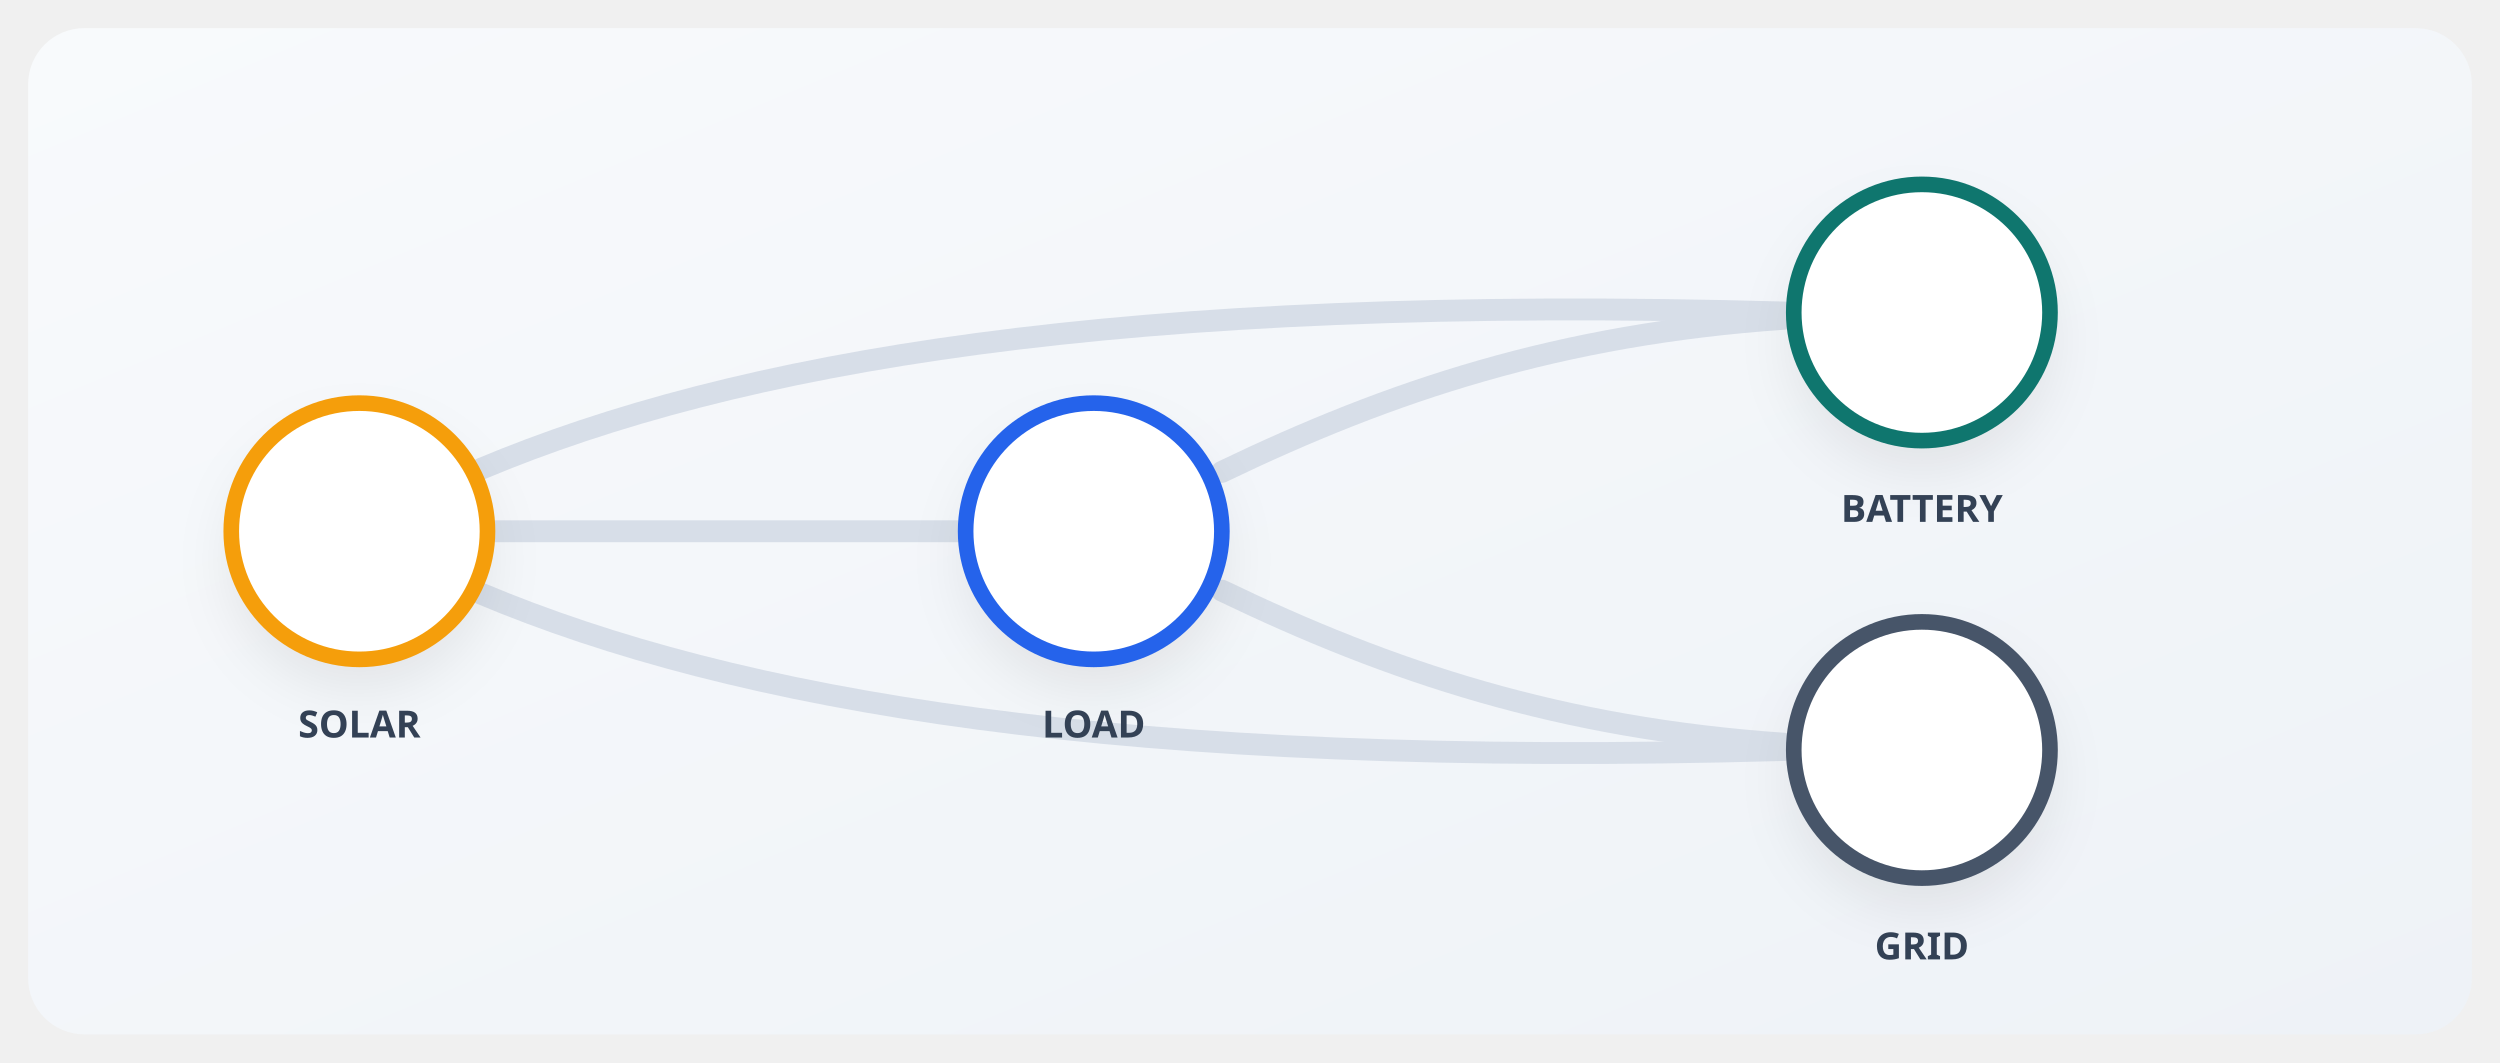
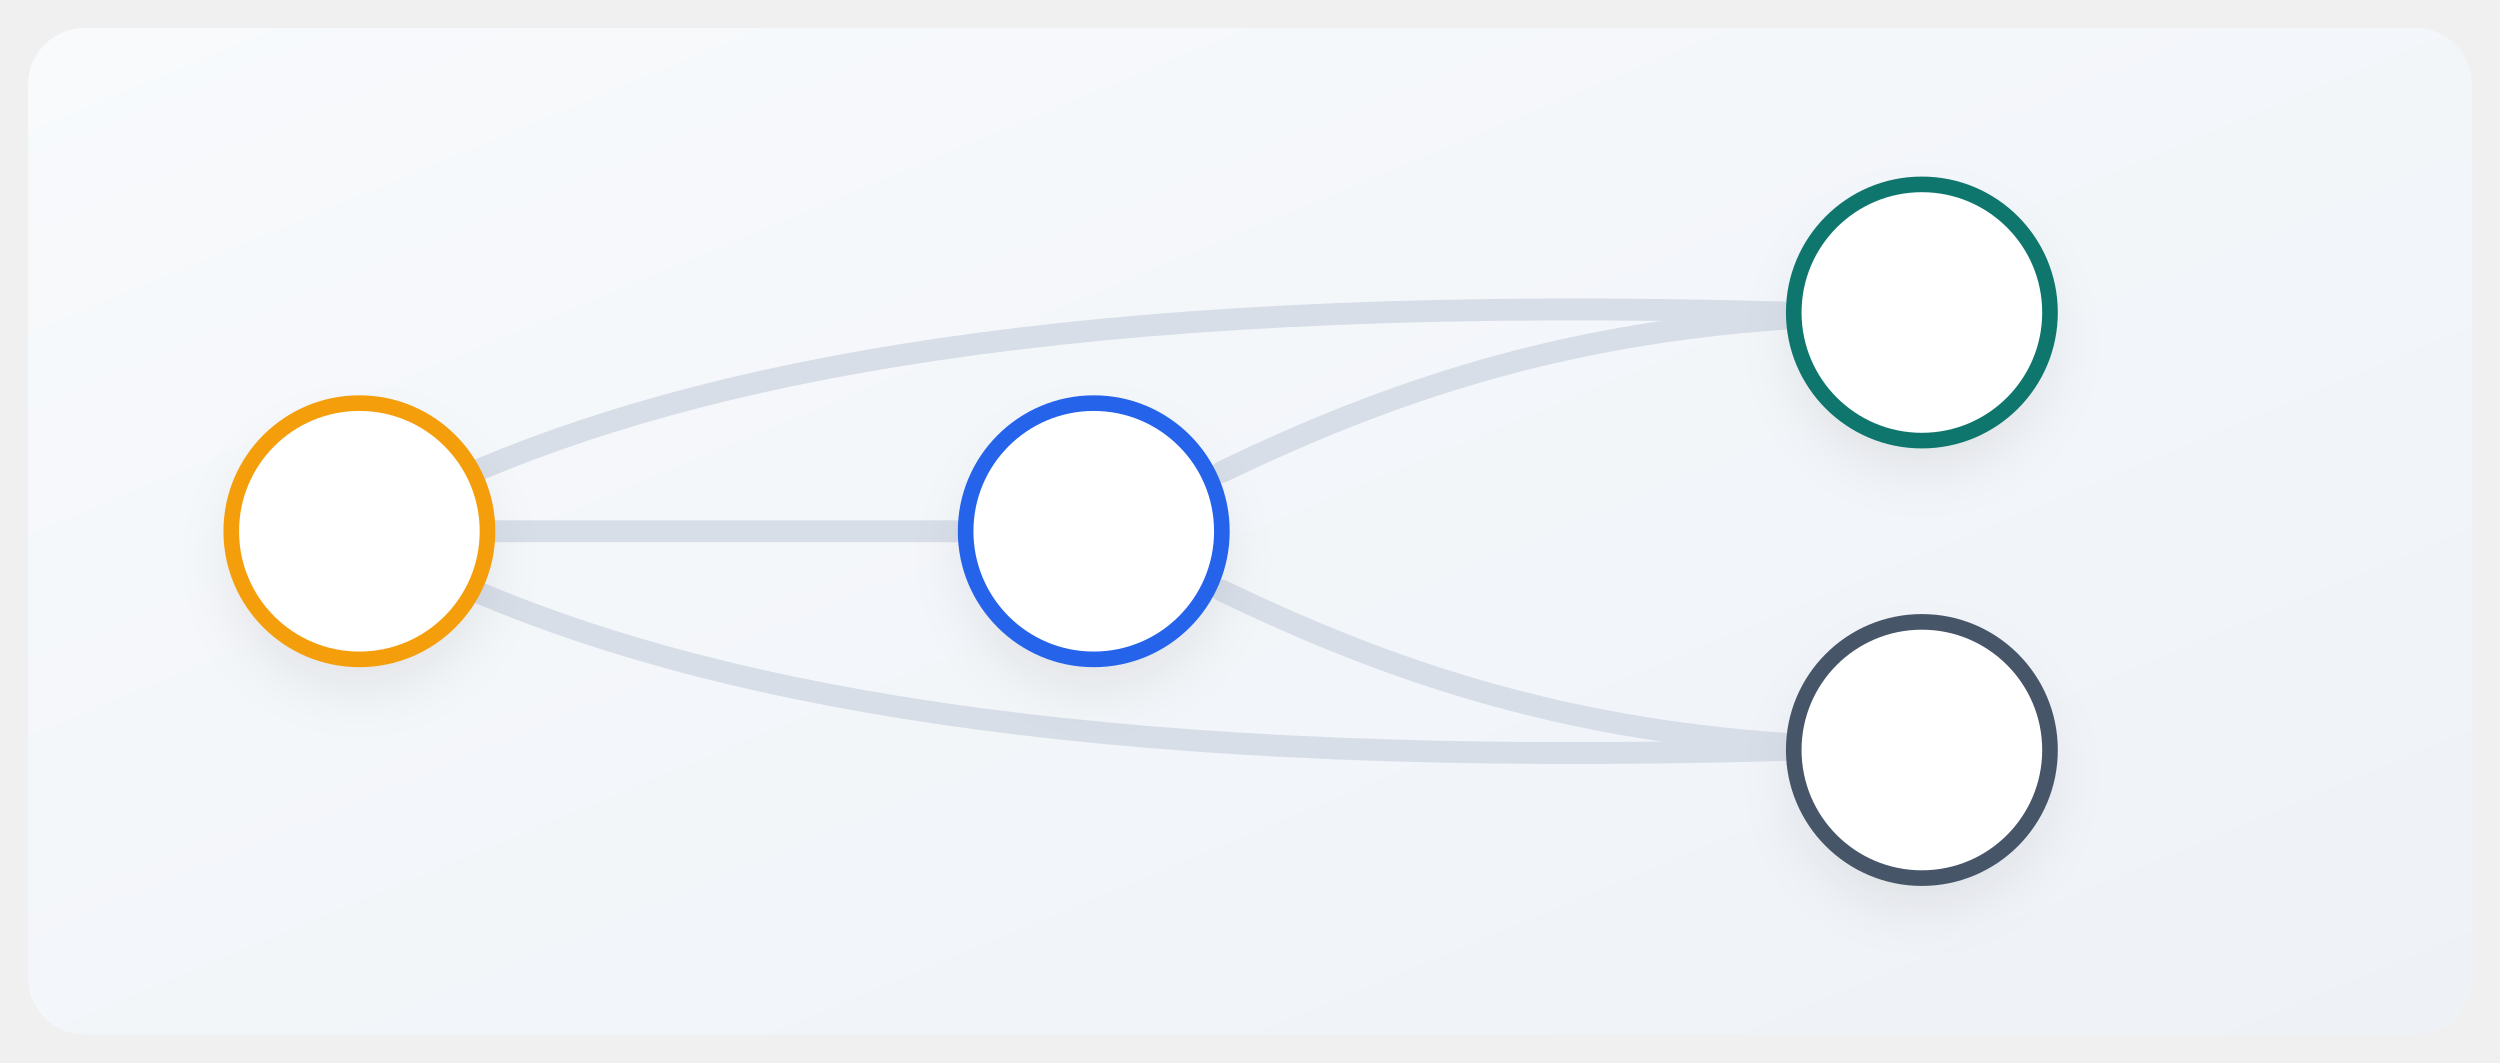
<svg xmlns="http://www.w3.org/2000/svg" viewBox="0 0 1600 680" role="img" aria-labelledby="title desc">
  <defs>
    <linearGradient id="panel" x1="0%" y1="0%" x2="100%" y2="100%">
      <stop offset="0%" stop-color="#f8fafc" />
      <stop offset="100%" stop-color="#eef2f7" />
    </linearGradient>
    <filter id="shadow" x="-20%" y="-20%" width="140%" height="140%">
      <feDropShadow dx="0" dy="18" stdDeviation="18" flood-color="#0f172a" flood-opacity="0.08" />
    </filter>
  </defs>
  <rect x="18" y="18" width="1564" height="644" rx="36" fill="url(#panel)" />
  <g stroke-linecap="round" stroke="#d7dee8" stroke-width="14" fill="none">
    <line x1="312" y1="340" x2="618" y2="340" />
    <path d="M 308 300 C 470 232 716 188 1142 200" />
    <path d="M 308 380 C 470 448 716 492 1142 480" />
    <path d="M 782 302 C 890 250 998 214 1142 204" />
    <path d="M 782 378 C 890 430 998 466 1142 476" />
  </g>
  <g fill="#ffffff" filter="url(#shadow)">
    <circle cx="230" cy="340" r="82" />
    <circle cx="700" cy="340" r="82" />
    <circle cx="1230" cy="200" r="82" />
    <circle cx="1230" cy="480" r="82" />
  </g>
  <g fill="none" stroke-width="10">
    <circle cx="230" cy="340" r="82" stroke="#f59e0b" />
    <circle cx="700" cy="340" r="82" stroke="#2563eb" />
    <circle cx="1230" cy="200" r="82" stroke="#0f766e" />
    <circle cx="1230" cy="480" r="82" stroke="#475569" />
  </g>
-   <g fill="#334155" font-family="'Avenir Next', 'Trebuchet MS', sans-serif" text-anchor="middle">
-     <text x="230" y="472" font-size="24" font-weight="700">SOLAR</text>
-     <text x="700" y="472" font-size="24" font-weight="700">LOAD</text>
-     <text x="1230" y="334" font-size="24" font-weight="700">BATTERY</text>
-     <text x="1230" y="614" font-size="24" font-weight="700">GRID</text>
-   </g>
</svg>
